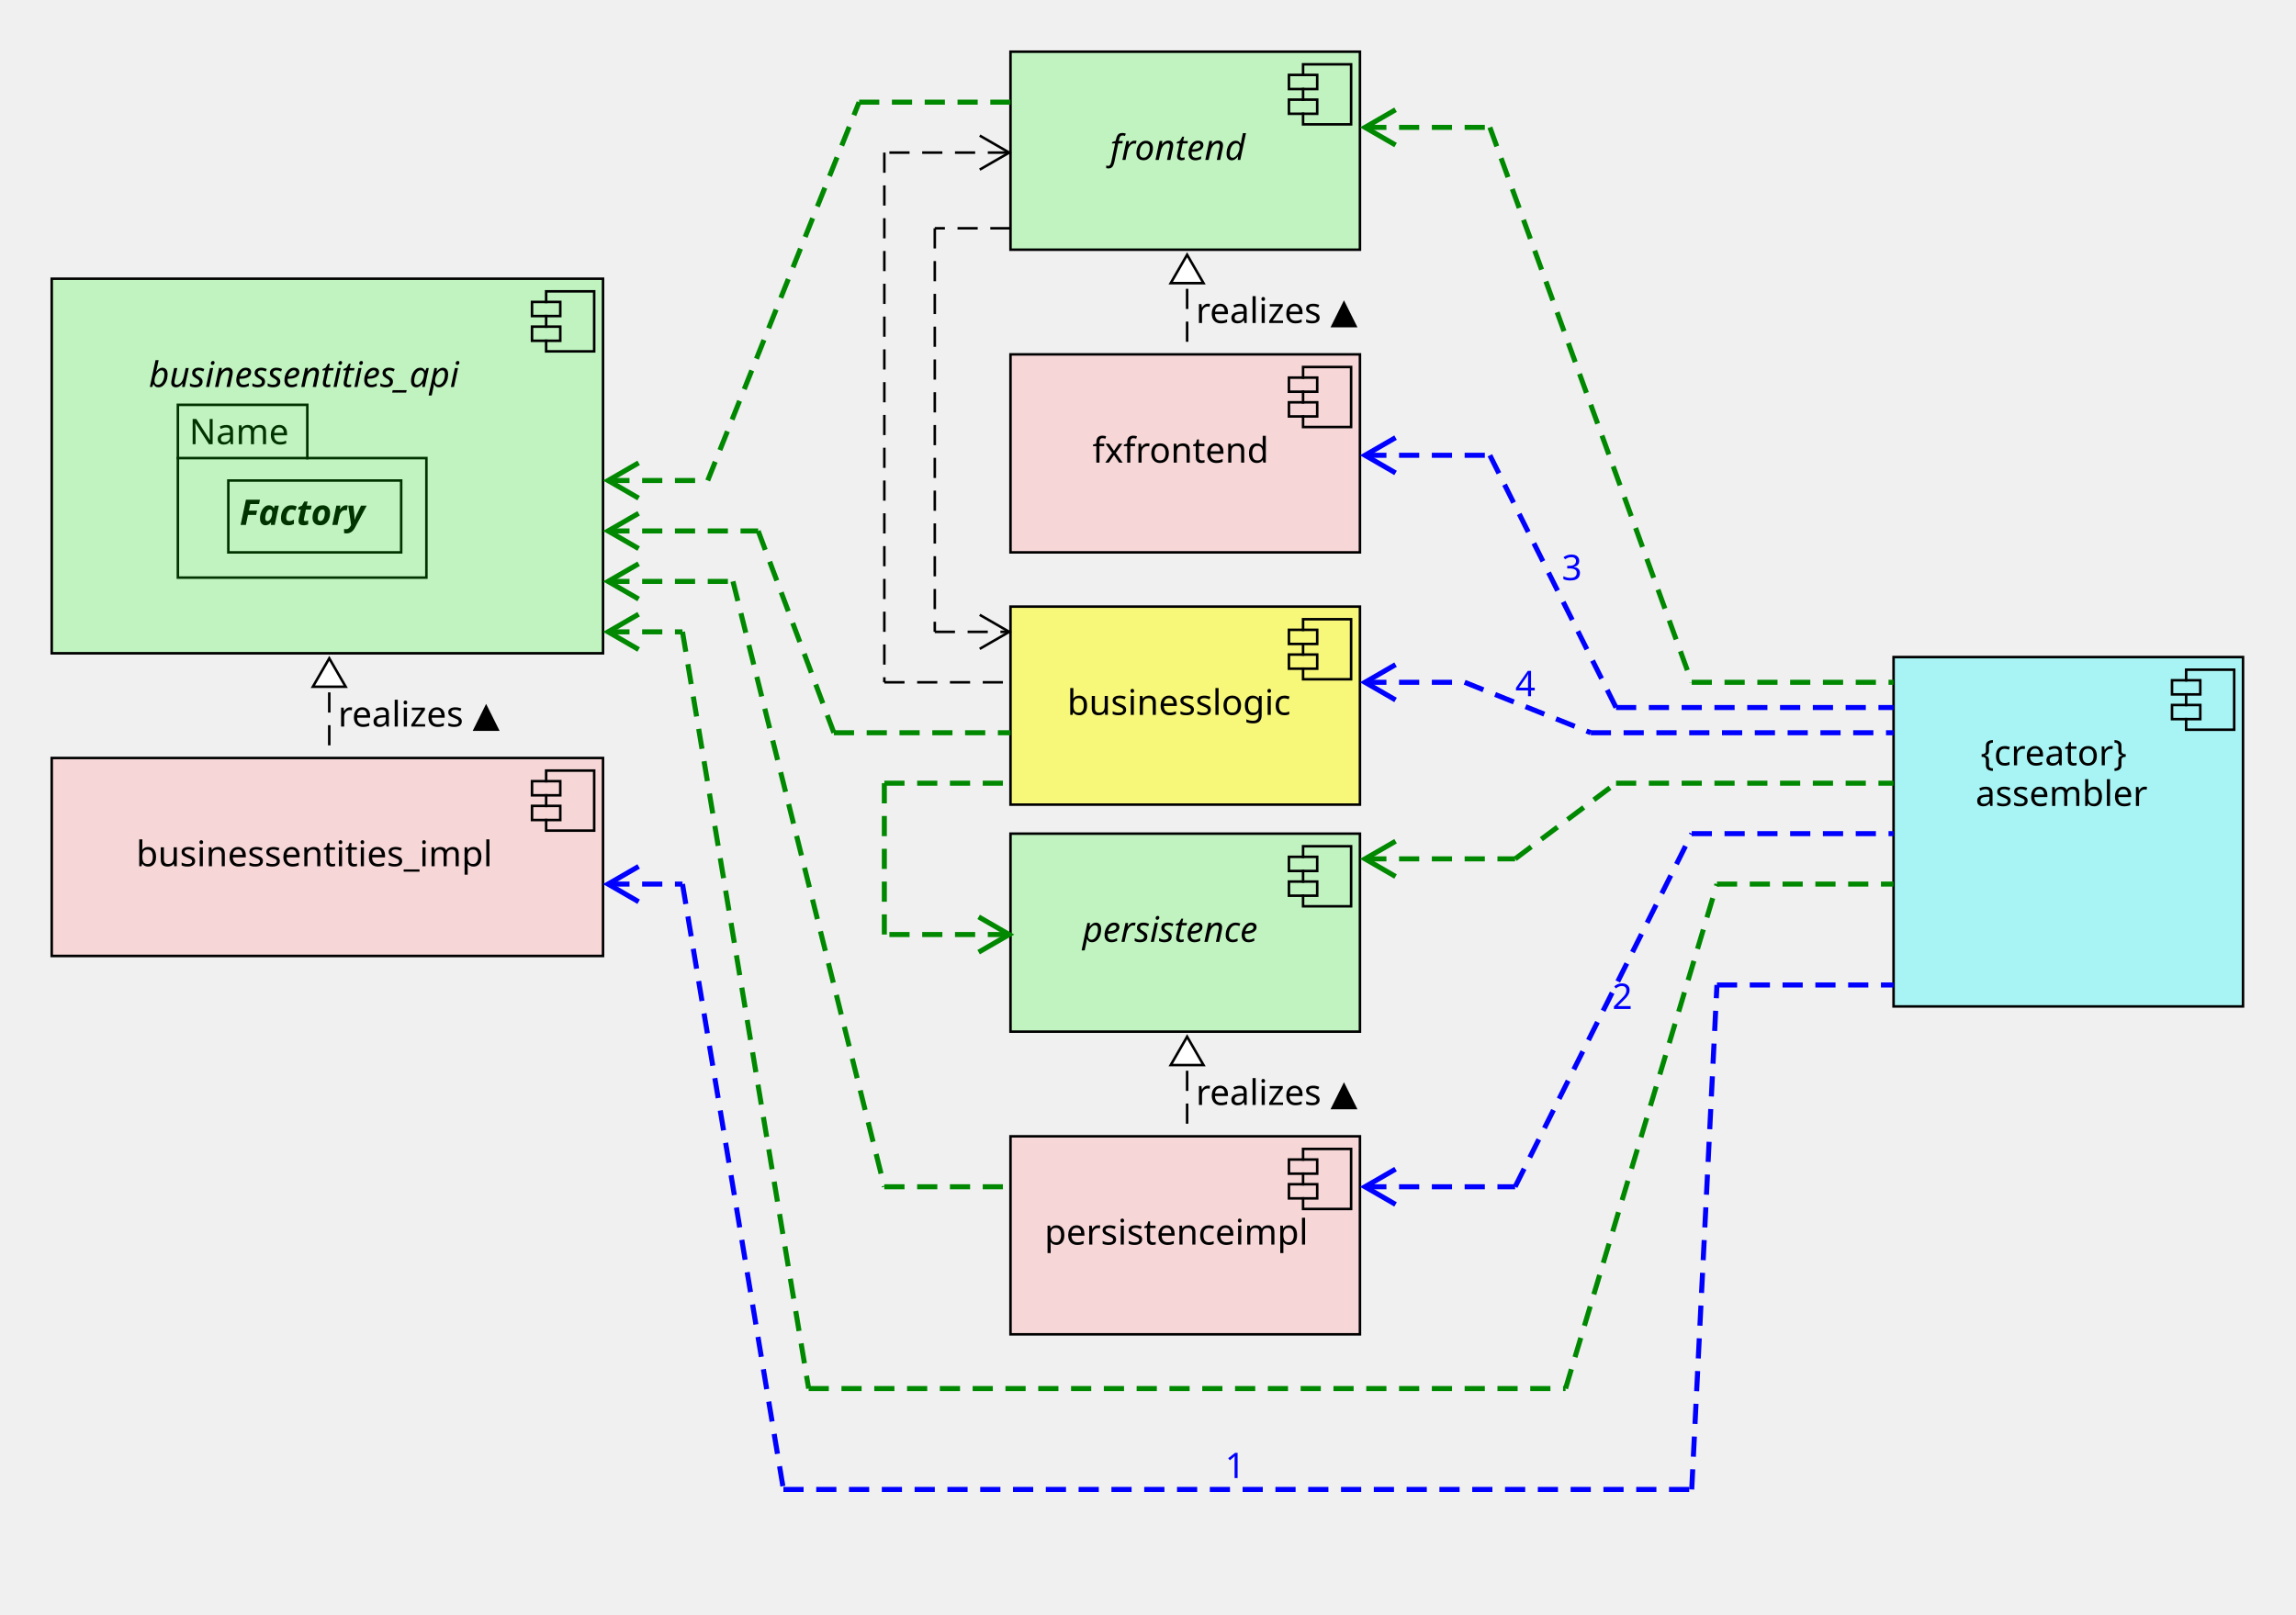
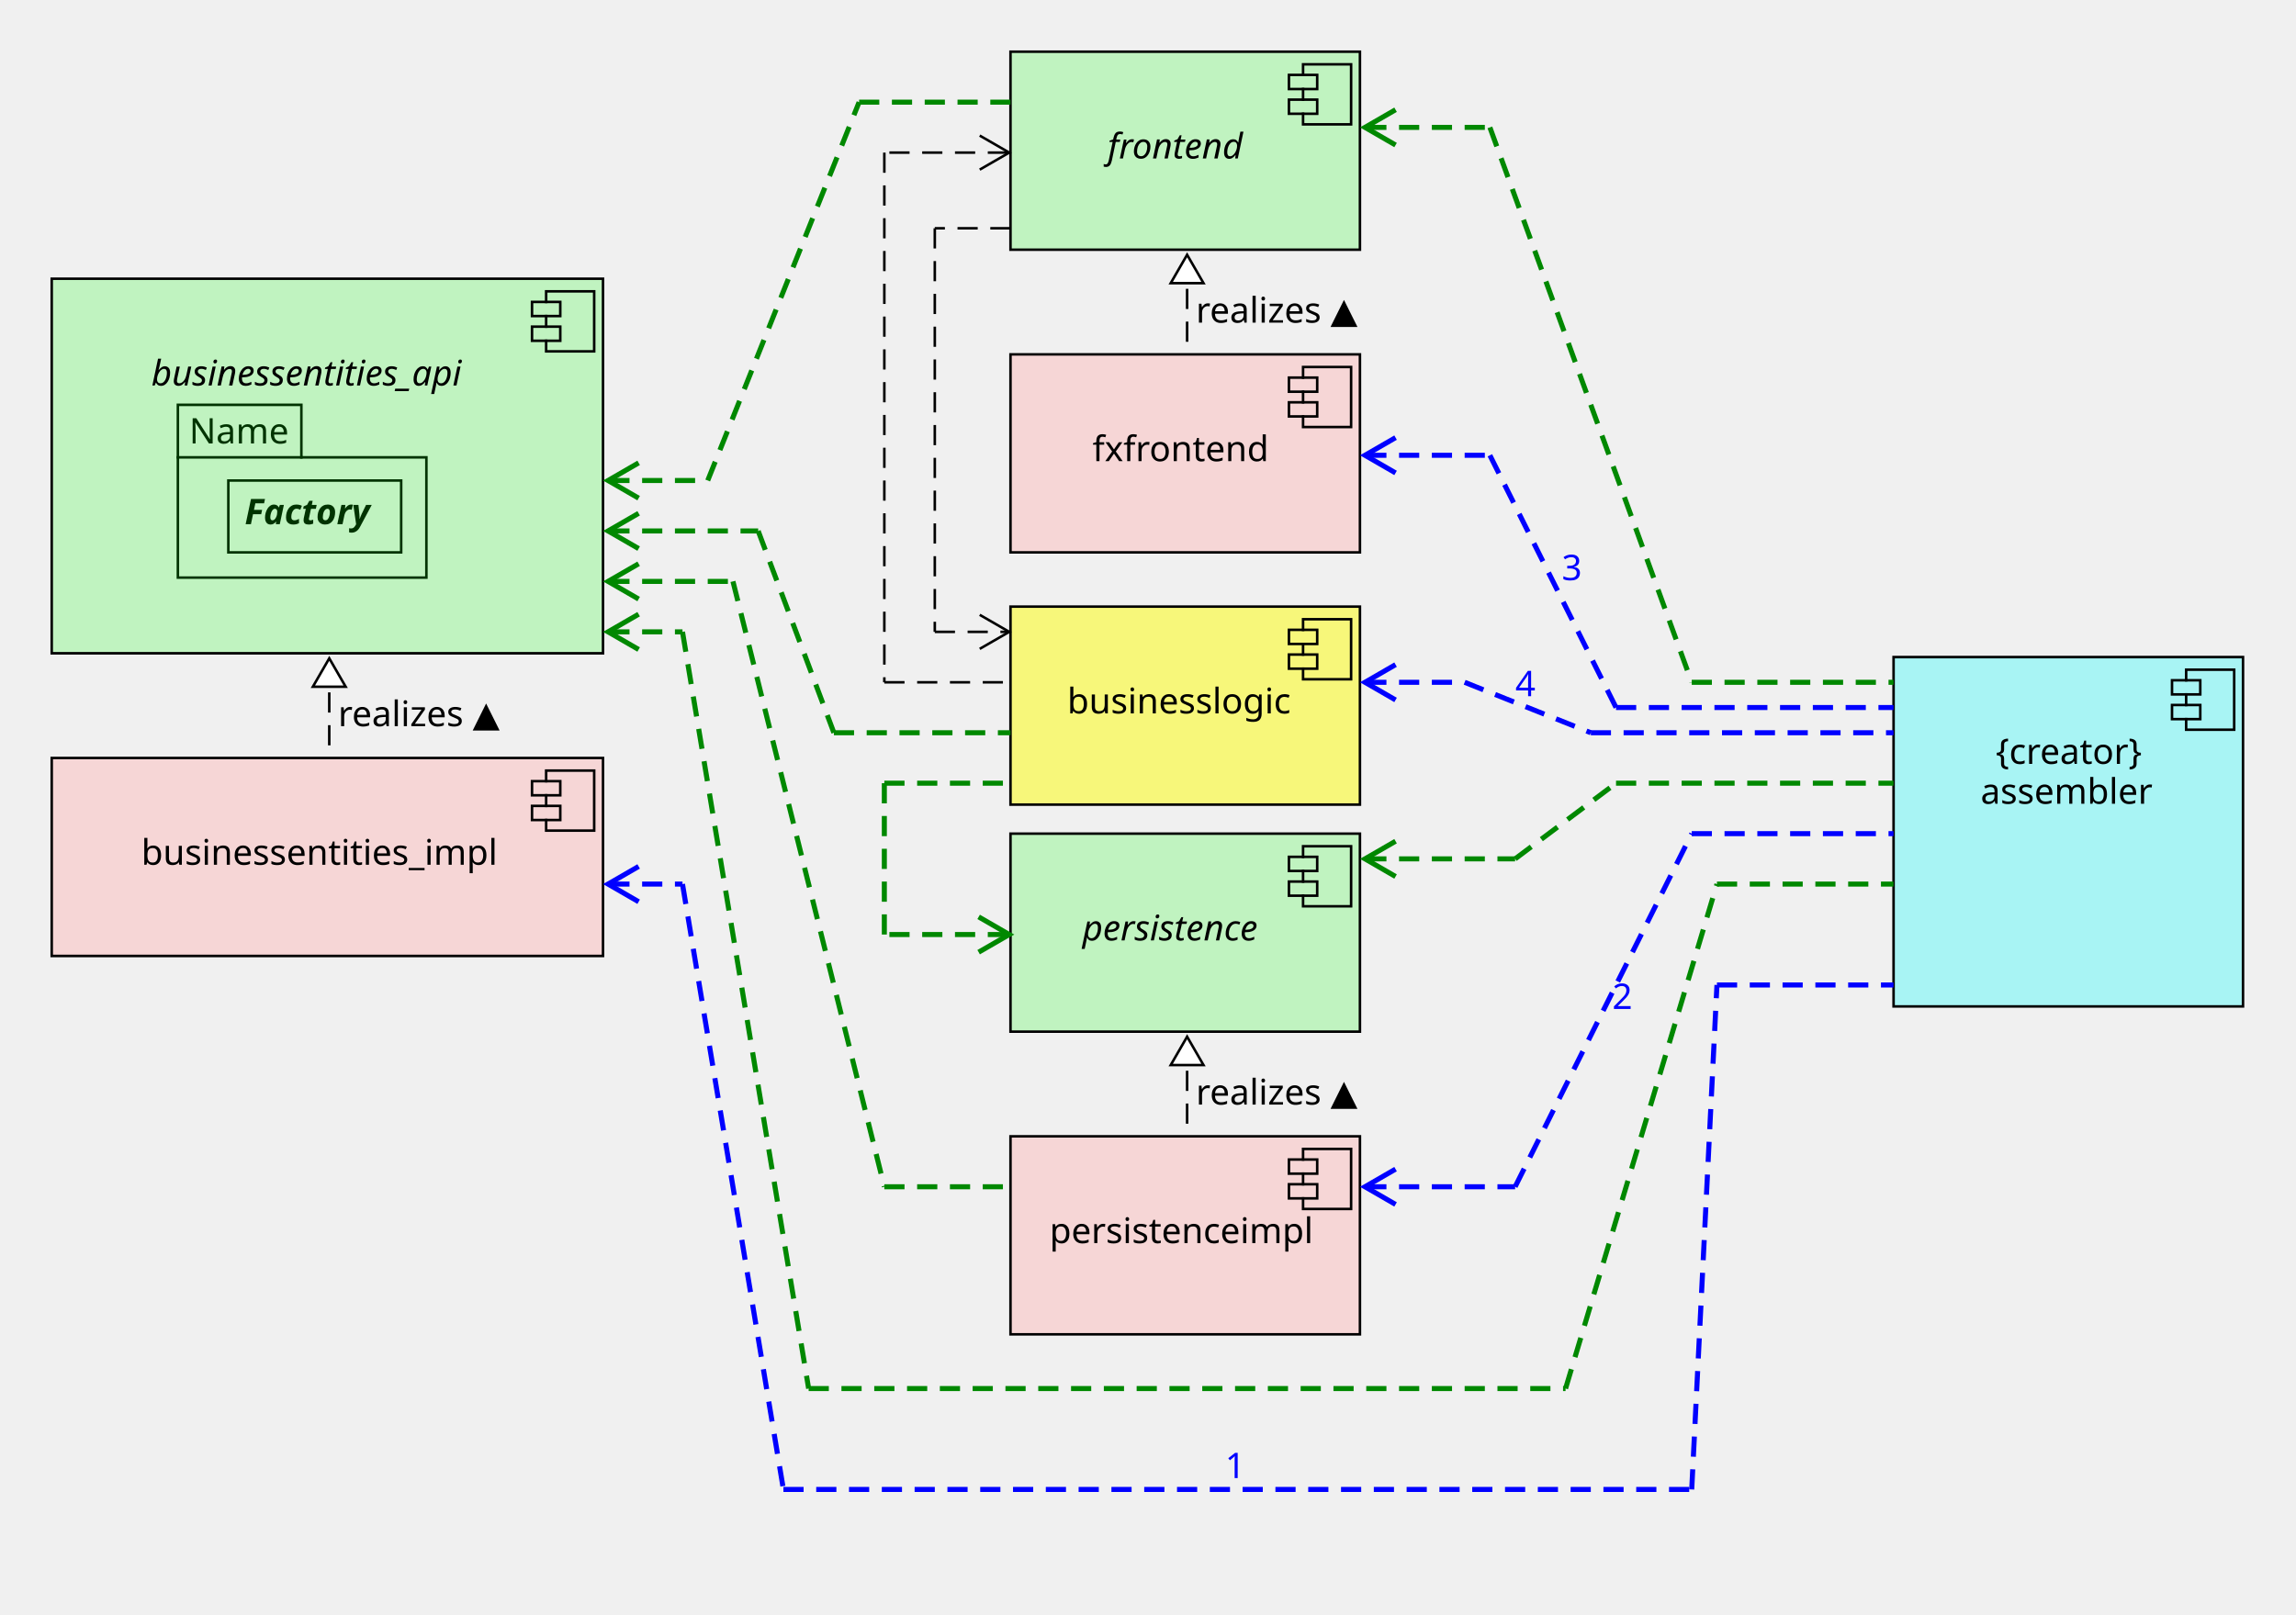
- <svg xmlns="http://www.w3.org/2000/svg" fill-opacity="1" color-rendering="auto" color-interpolation="auto" text-rendering="auto" stroke="currentColor" stroke-linecap="square" width="910" stroke-miterlimit="10" shape-rendering="auto" stroke-opacity="1" fill="currentColor" stroke-dasharray="none" font-weight="normal" stroke-width="1" viewBox="10 -10 910 640" height="640" font-family="'Dialog'" font-style="normal" stroke-linejoin="miter" font-size="12px" stroke-dashoffset="0" image-rendering="auto">
+ <svg xmlns="http://www.w3.org/2000/svg" fill-opacity="1" color-rendering="auto" color-interpolation="auto" text-rendering="auto" stroke="black" stroke-linecap="square" width="910" stroke-miterlimit="10" shape-rendering="auto" stroke-opacity="1" fill="black" stroke-dasharray="none" font-weight="normal" stroke-width="1" viewBox="10 -10 910 640" height="640" font-family="'Dialog'" font-style="normal" stroke-linejoin="miter" font-size="12px" stroke-dashoffset="0" image-rendering="auto">
  <defs id="genericDefs" />
  <g>
    <defs id="defs1">
      <clipPath clipPathUnits="userSpaceOnUse" id="clipPath1">
        <path d="M0 0 L2147483647 0 L2147483647 2147483647 L0 2147483647 L0 0 Z" />
      </clipPath>
      <clipPath clipPathUnits="userSpaceOnUse" id="clipPath2">
        <path d="M0 0 L0 30 L70 30 L70 0 Z" />
      </clipPath>
      <clipPath clipPathUnits="userSpaceOnUse" id="clipPath3">
        <path d="M0 0 L0 70 L100 70 L100 0 Z" />
      </clipPath>
      <clipPath clipPathUnits="userSpaceOnUse" id="clipPath4">
        <path d="M0 0 L0 80 L220 80 L220 0 Z" />
      </clipPath>
      <clipPath clipPathUnits="userSpaceOnUse" id="clipPath5">
        <path d="M0 0 L0 80 L140 80 L140 0 Z" />
      </clipPath>
      <clipPath clipPathUnits="userSpaceOnUse" id="clipPath6">
        <path d="M0 0 L0 150 L220 150 L220 0 Z" />
      </clipPath>
      <clipPath clipPathUnits="userSpaceOnUse" id="clipPath7">
        <path d="M0 0 L0 140 L140 140 L140 0 Z" />
      </clipPath>
      <clipPath clipPathUnits="userSpaceOnUse" id="clipPath8">
        <path d="M0 0 L0 190 L60 190 L60 0 Z" />
      </clipPath>
      <clipPath clipPathUnits="userSpaceOnUse" id="clipPath9">
        <path d="M0 0 L0 240 L80 240 L80 0 Z" />
      </clipPath>
      <clipPath clipPathUnits="userSpaceOnUse" id="clipPath10">
        <path d="M0 0 L0 280 L540 280 L540 0 Z" />
      </clipPath>
      <clipPath clipPathUnits="userSpaceOnUse" id="clipPath11">
        <path d="M0 0 L0 270 L190 270 L190 0 Z" />
      </clipPath>
      <clipPath clipPathUnits="userSpaceOnUse" id="clipPath12">
        <path d="M0 0 L0 170 L240 170 L240 0 Z" />
      </clipPath>
      <clipPath clipPathUnits="userSpaceOnUse" id="clipPath13">
        <path d="M0 0 L0 130 L240 130 L240 0 Z" />
      </clipPath>
      <clipPath clipPathUnits="userSpaceOnUse" id="clipPath14">
        <path d="M0 0 L0 180 L190 180 L190 0 Z" />
      </clipPath>
      <clipPath clipPathUnits="userSpaceOnUse" id="clipPath15">
        <path d="M0 0 L0 90 L80 90 L80 0 Z" />
      </clipPath>
      <clipPath clipPathUnits="userSpaceOnUse" id="clipPath16">
        <path d="M0 0 L0 110 L190 110 L190 0 Z" />
      </clipPath>
      <clipPath clipPathUnits="userSpaceOnUse" id="clipPath17">
        <path d="M0 0 L0 340 L540 340 L540 0 Z" />
      </clipPath>
      <clipPath clipPathUnits="userSpaceOnUse" id="clipPath18">
        <path d="M0 0 L0 60 L240 60 L240 0 Z" />
      </clipPath>
      <clipPath clipPathUnits="userSpaceOnUse" id="clipPath19">
        <path d="M0 0 L0 250 L240 250 L240 0 Z" />
      </clipPath>
      <clipPath clipPathUnits="userSpaceOnUse" id="clipPath20">
        <path d="M0 0 L0 50 L240 50 L240 0 Z" />
      </clipPath>
    </defs>
    <g fill="rgb(255,255,255)" fill-opacity="0" transform="translate(100,180)" stroke-opacity="0" stroke="rgb(255,255,255)">
      <rect x="0.5" width="68.5" height="28.5" y="0.5" clip-path="url(#clipPath2)" stroke="none" />
    </g>
    <g transform="translate(100,180)">
      <rect fill="none" x="0.5" width="68.5" height="28.5" y="0.5" clip-path="url(#clipPath2)" />
    </g>
    <g font-style="italic" font-size="14px" font-weight="bold" font-family="sans-serif" transform="translate(100,180)">
-       <text x="5" xml:space="preserve" y="18.109" clip-path="url(#clipPath2)" stroke="none">Factory</text>
+       <text x="7" xml:space="preserve" y="17.817" clip-path="url(#clipPath2)" stroke="none">Factory</text>
    </g>
    <g fill="rgb(255,255,255)" fill-opacity="0" transform="translate(80,150)" stroke-opacity="0" stroke="rgb(255,255,255)">
-       <path d="M0.5 0.5 L51.803 0.5 L51.803 21.609 L99 21.609 L99 69 L0.5 69 Z" stroke="none" clip-path="url(#clipPath3)" />
+       <path d="M0.5 0.5 L49.444 0.5 L49.444 21.317 L99 21.317 L99 69 L0.5 69 Z" stroke="none" clip-path="url(#clipPath3)" />
    </g>
    <g transform="translate(80,150)">
-       <path fill="none" d="M0.5 0.5 L51.803 0.5 L51.803 21.609 L99 21.609 L99 69 L0.5 69 Z" clip-path="url(#clipPath3)" />
-       <path fill="none" d="M0.5 21.609 L51.803 21.609" clip-path="url(#clipPath3)" />
-       <text x="5" font-size="14px" y="16.109" clip-path="url(#clipPath3)" font-family="sans-serif" stroke="none" xml:space="preserve">Name</text>
+       <path fill="none" d="M0.5 0.5 L49.444 0.5 L49.444 21.317 L99 21.317 L99 69 L0.5 69 Z" clip-path="url(#clipPath3)" />
+       <path fill="none" d="M0.5 21.317 L49.444 21.317" clip-path="url(#clipPath3)" />
+       <text x="5" font-size="14px" y="15.817" clip-path="url(#clipPath3)" font-family="sans-serif" stroke="none" xml:space="preserve">Name</text>
    </g>
    <g fill="rgb(255,175,175)" fill-opacity="0.4" transform="translate(30,290)" stroke-opacity="0.4" stroke="rgb(255,175,175)">
      <rect x="0.5" width="218.5" height="78.5" y="0.5" clip-path="url(#clipPath4)" stroke="none" />
    </g>
    <g transform="translate(30,290)">
      <rect fill="none" x="0.5" width="218.5" height="78.5" y="0.5" clip-path="url(#clipPath4)" />
    </g>
    <g fill="rgb(255,255,255)" fill-opacity="0" transform="translate(30,290)" stroke-opacity="0" stroke="rgb(255,255,255)">
      <rect x="190.86" width="11.2" height="5.6" y="9.7" clip-path="url(#clipPath4)" stroke="none" />
    </g>
    <g transform="translate(30,290)">
      <rect fill="none" x="190.86" width="11.2" height="5.6" y="9.7" clip-path="url(#clipPath4)" />
    </g>
    <g fill="rgb(255,255,255)" fill-opacity="0" transform="translate(30,290)" stroke-opacity="0" stroke="rgb(255,255,255)">
      <rect x="190.86" width="11.2" height="5.6" y="19.5" clip-path="url(#clipPath4)" stroke="none" />
    </g>
    <g transform="translate(30,290)">
      <rect fill="none" x="190.86" width="11.2" height="5.6" y="19.5" clip-path="url(#clipPath4)" />
      <path fill="none" d="M196.46 15.3 L196.46 19.5" clip-path="url(#clipPath4)" />
      <path fill="none" d="M196.46 9.7 L196.46 5.5 L215.5 5.5 L215.5 29.3 L196.46 29.3 L196.46 25.1" clip-path="url(#clipPath4)" />
-       <text x="34" font-size="14px" y="43.419" clip-path="url(#clipPath4)" font-family="sans-serif" stroke="none" xml:space="preserve">businessentities_impl</text>
+       <text x="36" font-size="14px" y="42.835" clip-path="url(#clipPath4)" font-family="sans-serif" stroke="none" xml:space="preserve">businessentities_impl</text>
    </g>
    <g fill="rgb(255,175,175)" fill-opacity="0.4" transform="translate(410,130)" stroke-opacity="0.4" stroke="rgb(255,175,175)">
      <rect x="0.5" width="138.5" height="78.5" y="0.5" clip-path="url(#clipPath5)" stroke="none" />
    </g>
    <g transform="translate(410,130)">
      <rect fill="none" x="0.5" width="138.5" height="78.5" y="0.5" clip-path="url(#clipPath5)" />
    </g>
    <g fill="rgb(255,255,255)" fill-opacity="0" transform="translate(410,130)" stroke-opacity="0" stroke="rgb(255,255,255)">
      <rect x="110.86" width="11.2" height="5.6" y="9.7" clip-path="url(#clipPath5)" stroke="none" />
    </g>
    <g transform="translate(410,130)">
      <rect fill="none" x="110.86" width="11.2" height="5.6" y="9.7" clip-path="url(#clipPath5)" />
    </g>
    <g fill="rgb(255,255,255)" fill-opacity="0" transform="translate(410,130)" stroke-opacity="0" stroke="rgb(255,255,255)">
      <rect x="110.86" width="11.2" height="5.6" y="19.5" clip-path="url(#clipPath5)" stroke="none" />
    </g>
    <g transform="translate(410,130)">
      <rect fill="none" x="110.86" width="11.2" height="5.6" y="19.5" clip-path="url(#clipPath5)" />
      <path fill="none" d="M116.46 15.3 L116.46 19.5" clip-path="url(#clipPath5)" />
      <path fill="none" d="M116.46 9.7 L116.46 5.5 L135.5 5.5 L135.5 29.3 L116.46 29.3 L116.46 25.1" clip-path="url(#clipPath5)" />
-       <text x="33" font-size="14px" y="43.419" clip-path="url(#clipPath5)" font-family="sans-serif" stroke="none" xml:space="preserve">fxfrontend</text>
+       <text x="33" font-size="14px" y="42.835" clip-path="url(#clipPath5)" font-family="sans-serif" stroke="none" xml:space="preserve">fxfrontend</text>
    </g>
    <g fill="rgb(255,175,175)" fill-opacity="0.4" transform="translate(410,440)" stroke-opacity="0.4" stroke="rgb(255,175,175)">
      <rect x="0.5" width="138.5" height="78.5" y="0.5" clip-path="url(#clipPath5)" stroke="none" />
    </g>
    <g transform="translate(410,440)">
      <rect fill="none" x="0.5" width="138.5" height="78.5" y="0.5" clip-path="url(#clipPath5)" />
    </g>
    <g fill="rgb(255,255,255)" fill-opacity="0" transform="translate(410,440)" stroke-opacity="0" stroke="rgb(255,255,255)">
      <rect x="110.86" width="11.2" height="5.6" y="9.7" clip-path="url(#clipPath5)" stroke="none" />
    </g>
    <g transform="translate(410,440)">
      <rect fill="none" x="110.86" width="11.2" height="5.6" y="9.7" clip-path="url(#clipPath5)" />
    </g>
    <g fill="rgb(255,255,255)" fill-opacity="0" transform="translate(410,440)" stroke-opacity="0" stroke="rgb(255,255,255)">
      <rect x="110.86" width="11.2" height="5.6" y="19.5" clip-path="url(#clipPath5)" stroke="none" />
    </g>
    <g transform="translate(410,440)">
      <rect fill="none" x="110.86" width="11.2" height="5.6" y="19.5" clip-path="url(#clipPath5)" />
      <path fill="none" d="M116.46 15.3 L116.46 19.5" clip-path="url(#clipPath5)" />
      <path fill="none" d="M116.46 9.7 L116.46 5.5 L135.5 5.5 L135.5 29.3 L116.46 29.3 L116.46 25.1" clip-path="url(#clipPath5)" />
-       <text x="14" font-size="14px" y="43.419" clip-path="url(#clipPath5)" font-family="sans-serif" stroke="none" xml:space="preserve">persistenceimpl</text>
+       <text x="16" font-size="14px" y="42.835" clip-path="url(#clipPath5)" font-family="sans-serif" stroke="none" xml:space="preserve">persistenceimpl</text>
    </g>
    <g fill="rgb(0,255,0)" fill-opacity="0.2" transform="translate(410,10)" stroke-opacity="0.2" stroke="rgb(0,255,0)">
      <rect x="0.5" width="138.5" height="78.5" y="0.5" clip-path="url(#clipPath5)" stroke="none" />
    </g>
    <g transform="translate(410,10)">
      <rect fill="none" x="0.5" width="138.5" height="78.5" y="0.5" clip-path="url(#clipPath5)" />
    </g>
    <g fill="rgb(255,255,255)" fill-opacity="0" transform="translate(410,10)" stroke-opacity="0" stroke="rgb(255,255,255)">
      <rect x="110.86" width="11.2" height="5.6" y="9.7" clip-path="url(#clipPath5)" stroke="none" />
    </g>
    <g transform="translate(410,10)">
      <rect fill="none" x="110.86" width="11.2" height="5.6" y="9.7" clip-path="url(#clipPath5)" />
    </g>
    <g fill="rgb(255,255,255)" fill-opacity="0" transform="translate(410,10)" stroke-opacity="0" stroke="rgb(255,255,255)">
      <rect x="110.86" width="11.2" height="5.6" y="19.5" clip-path="url(#clipPath5)" stroke="none" />
    </g>
    <g transform="translate(410,10)">
      <rect fill="none" x="110.86" width="11.2" height="5.6" y="19.5" clip-path="url(#clipPath5)" />
      <path fill="none" d="M116.46 15.3 L116.46 19.5" clip-path="url(#clipPath5)" />
      <path fill="none" d="M116.46 9.7 L116.46 5.5 L135.5 5.5 L135.5 29.3 L116.46 29.3 L116.46 25.1" clip-path="url(#clipPath5)" />
-       <text x="40" font-size="14px" y="43.419" clip-path="url(#clipPath5)" font-family="sans-serif" font-style="italic" stroke="none" xml:space="preserve">frontend</text>
+       <text x="39" font-size="14px" y="42.835" clip-path="url(#clipPath5)" font-family="sans-serif" font-style="italic" stroke="none" xml:space="preserve">frontend</text>
    </g>
    <g fill="rgb(255,255,0)" fill-opacity="0.49" transform="translate(410,230)" stroke-opacity="0.49" stroke="rgb(255,255,0)">
      <rect x="0.5" width="138.5" height="78.5" y="0.5" clip-path="url(#clipPath5)" stroke="none" />
    </g>
    <g transform="translate(410,230)">
      <rect fill="none" x="0.5" width="138.5" height="78.5" y="0.5" clip-path="url(#clipPath5)" />
    </g>
    <g fill="rgb(255,255,255)" fill-opacity="0" transform="translate(410,230)" stroke-opacity="0" stroke="rgb(255,255,255)">
      <rect x="110.86" width="11.2" height="5.6" y="9.7" clip-path="url(#clipPath5)" stroke="none" />
    </g>
    <g transform="translate(410,230)">
      <rect fill="none" x="110.86" width="11.2" height="5.6" y="9.7" clip-path="url(#clipPath5)" />
    </g>
    <g fill="rgb(255,255,255)" fill-opacity="0" transform="translate(410,230)" stroke-opacity="0" stroke="rgb(255,255,255)">
      <rect x="110.86" width="11.2" height="5.6" y="19.5" clip-path="url(#clipPath5)" stroke="none" />
    </g>
    <g transform="translate(410,230)">
      <rect fill="none" x="110.86" width="11.2" height="5.6" y="19.5" clip-path="url(#clipPath5)" />
      <path fill="none" d="M116.46 15.3 L116.46 19.5" clip-path="url(#clipPath5)" />
      <path fill="none" d="M116.46 9.7 L116.46 5.5 L135.5 5.5 L135.5 29.3 L116.46 29.3 L116.46 25.1" clip-path="url(#clipPath5)" />
-       <text x="23" font-size="14px" y="43.419" clip-path="url(#clipPath5)" font-family="sans-serif" stroke="none" xml:space="preserve">businesslogic</text>
+       <text x="23" font-size="14px" y="42.835" clip-path="url(#clipPath5)" font-family="sans-serif" stroke="none" xml:space="preserve">businesslogic</text>
    </g>
    <g fill="rgb(0,255,0)" fill-opacity="0.2" transform="translate(30,100)" stroke-opacity="0.2" stroke="rgb(0,255,0)">
      <rect x="0.5" width="218.5" height="148.5" y="0.5" clip-path="url(#clipPath6)" stroke="none" />
    </g>
    <g transform="translate(30,100)">
      <rect fill="none" x="0.5" width="218.5" height="148.5" y="0.5" clip-path="url(#clipPath6)" />
    </g>
    <g fill="rgb(255,255,255)" fill-opacity="0" transform="translate(30,100)" stroke-opacity="0" stroke="rgb(255,255,255)">
      <rect x="190.86" width="11.2" height="5.6" y="9.7" clip-path="url(#clipPath6)" stroke="none" />
    </g>
    <g transform="translate(30,100)">
      <rect fill="none" x="190.86" width="11.2" height="5.6" y="9.7" clip-path="url(#clipPath6)" />
    </g>
    <g fill="rgb(255,255,255)" fill-opacity="0" transform="translate(30,100)" stroke-opacity="0" stroke="rgb(255,255,255)">
      <rect x="190.86" width="11.2" height="5.6" y="19.5" clip-path="url(#clipPath6)" stroke="none" />
    </g>
    <g transform="translate(30,100)">
      <rect fill="none" x="190.86" width="11.2" height="5.6" y="19.5" clip-path="url(#clipPath6)" />
      <path fill="none" d="M196.46 15.3 L196.46 19.5" clip-path="url(#clipPath6)" />
      <path fill="none" d="M196.46 9.7 L196.46 5.5 L215.5 5.5 L215.5 29.3 L196.46 29.3 L196.46 25.1" clip-path="url(#clipPath6)" />
-       <text x="39" font-size="14px" y="43.419" clip-path="url(#clipPath6)" font-family="sans-serif" font-style="italic" stroke="none" xml:space="preserve">businessentities_api</text>
+       <text x="40" font-size="14px" y="42.835" clip-path="url(#clipPath6)" font-family="sans-serif" font-style="italic" stroke="none" xml:space="preserve">businessentities_api</text>
    </g>
    <g fill="rgb(0,255,255)" fill-opacity="0.298" transform="translate(760,250)" stroke-opacity="0.298" stroke="rgb(0,255,255)">
      <rect x="0.5" width="138.5" height="138.5" y="0.5" clip-path="url(#clipPath7)" stroke="none" />
    </g>
    <g transform="translate(760,250)">
      <rect fill="none" x="0.5" width="138.5" height="138.5" y="0.5" clip-path="url(#clipPath7)" />
    </g>
    <g fill="rgb(255,255,255)" fill-opacity="0" transform="translate(760,250)" stroke-opacity="0" stroke="rgb(255,255,255)">
      <rect x="110.86" width="11.2" height="5.6" y="9.7" clip-path="url(#clipPath7)" stroke="none" />
    </g>
    <g transform="translate(760,250)">
      <rect fill="none" x="110.86" width="11.2" height="5.6" y="9.7" clip-path="url(#clipPath7)" />
    </g>
    <g fill="rgb(255,255,255)" fill-opacity="0" transform="translate(760,250)" stroke-opacity="0" stroke="rgb(255,255,255)">
      <rect x="110.86" width="11.2" height="5.6" y="19.5" clip-path="url(#clipPath7)" stroke="none" />
    </g>
    <g transform="translate(760,250)">
      <rect fill="none" x="110.86" width="11.2" height="5.6" y="19.5" clip-path="url(#clipPath7)" />
      <path fill="none" d="M116.46 15.3 L116.46 19.5" clip-path="url(#clipPath7)" />
      <path fill="none" d="M116.46 9.7 L116.46 5.5 L135.5 5.5 L135.5 29.3 L116.46 29.3 L116.46 25.1" clip-path="url(#clipPath7)" />
-       <text x="35" font-size="14px" y="43.419" clip-path="url(#clipPath7)" font-family="sans-serif" stroke="none" xml:space="preserve">{creator}</text>
-       <text x="33" font-size="14px" y="59.528" clip-path="url(#clipPath7)" font-family="sans-serif" stroke="none" xml:space="preserve">assembler</text>
+       <text x="41" font-size="14px" y="42.835" clip-path="url(#clipPath7)" font-family="sans-serif" stroke="none" xml:space="preserve">{creator}</text>
+       <text x="35" font-size="14px" y="58.652" clip-path="url(#clipPath7)" font-family="sans-serif" stroke="none" xml:space="preserve">assembler</text>
    </g>
    <g fill="rgb(0,255,0)" fill-opacity="0.2" transform="translate(410,320)" stroke-opacity="0.2" stroke="rgb(0,255,0)">
      <rect x="0.5" width="138.5" height="78.5" y="0.5" clip-path="url(#clipPath5)" stroke="none" />
    </g>
    <g transform="translate(410,320)">
      <rect fill="none" x="0.5" width="138.5" height="78.5" y="0.5" clip-path="url(#clipPath5)" />
    </g>
    <g fill="rgb(255,255,255)" fill-opacity="0" transform="translate(410,320)" stroke-opacity="0" stroke="rgb(255,255,255)">
      <rect x="110.86" width="11.2" height="5.6" y="9.7" clip-path="url(#clipPath5)" stroke="none" />
    </g>
    <g transform="translate(410,320)">
      <rect fill="none" x="110.86" width="11.2" height="5.6" y="9.7" clip-path="url(#clipPath5)" />
    </g>
    <g fill="rgb(255,255,255)" fill-opacity="0" transform="translate(410,320)" stroke-opacity="0" stroke="rgb(255,255,255)">
      <rect x="110.86" width="11.2" height="5.6" y="19.5" clip-path="url(#clipPath5)" stroke="none" />
    </g>
    <g transform="translate(410,320)">
      <rect fill="none" x="110.86" width="11.2" height="5.6" y="19.5" clip-path="url(#clipPath5)" />
      <path fill="none" d="M116.46 15.3 L116.46 19.5" clip-path="url(#clipPath5)" />
      <path fill="none" d="M116.46 9.7 L116.46 5.5 L135.5 5.5 L135.5 29.3 L116.46 29.3 L116.46 25.1" clip-path="url(#clipPath5)" />
-       <text x="29" font-size="14px" y="43.419" clip-path="url(#clipPath5)" font-family="sans-serif" font-style="italic" stroke="none" xml:space="preserve">persistence</text>
+       <text x="29" font-size="14px" y="42.835" clip-path="url(#clipPath5)" font-family="sans-serif" font-style="italic" stroke="none" xml:space="preserve">persistence</text>
    </g>
    <g stroke-dasharray="8,5" stroke-miterlimit="5" transform="translate(370,70)" stroke-linecap="butt">
      <path fill="none" d="M40.5 10.5 L10.5 10.5" clip-path="url(#clipPath8)" />
      <path fill="none" d="M10.5 10.5 L10.5 170.5" clip-path="url(#clipPath8)" />
      <path fill="none" d="M10.5 170.5 L39.5 170.5" clip-path="url(#clipPath8)" />
      <path fill="none" stroke-miterlimit="10" stroke-dasharray="none" d="M28.742 177 L40 170.5 L28.742 164" clip-path="url(#clipPath8)" stroke-linecap="square" />
    </g>
    <g stroke-dasharray="8,5" stroke-miterlimit="5" transform="translate(350,40)" stroke-linecap="butt">
      <path fill="none" d="M59.5 10.5 L10.5 10.5" clip-path="url(#clipPath9)" />
      <path fill="none" d="M10.5 10.5 L10.5 220.5" clip-path="url(#clipPath9)" />
      <path fill="none" d="M10.5 220.5 L60.5 220.5" clip-path="url(#clipPath9)" />
      <path fill="none" stroke-miterlimit="10" stroke-dasharray="none" d="M48.742 4 L60 10.5 L48.742 17" clip-path="url(#clipPath9)" stroke-linecap="square" />
    </g>
    <g stroke-linecap="butt" transform="translate(240,330)" fill="blue" stroke-dasharray="8,5" stroke="blue" stroke-width="2" stroke-miterlimit="5">
      <path fill="none" d="M11.5 10.5 L40.5 10.5" clip-path="url(#clipPath10)" />
      <path fill="none" d="M40.5 10.5 L80.5 250.5" clip-path="url(#clipPath10)" />
      <path fill="none" d="M80.5 250.5 L440.5 250.5" clip-path="url(#clipPath10)" />
      <path fill="none" d="M440.5 250.5 L450.5 50.5" clip-path="url(#clipPath10)" />
      <path fill="none" d="M450.5 50.5 L520.5 50.5" clip-path="url(#clipPath10)" />
      <path fill="none" stroke-miterlimit="10" stroke-dasharray="none" d="M22.258 17 L11 10.5 L22.258 4" clip-path="url(#clipPath10)" stroke-linecap="square" />
    </g>
    <g fill="blue" font-size="14px" stroke-width="2" font-family="sans-serif" transform="translate(240,330)" stroke="blue">
-       <text x="255.546" xml:space="preserve" y="246" clip-path="url(#clipPath10)" stroke="none">1</text>
+       <text x="255.574" xml:space="preserve" y="246" clip-path="url(#clipPath10)" stroke="none">1</text>
    </g>
    <g stroke-dasharray="8,5" stroke-miterlimit="5" transform="translate(130,240)" stroke-linecap="butt">
      <path fill="none" d="M10.5 11.5 L10.5 50.5" clip-path="url(#clipPath3)" />
      <path fill="white" d="M4 22.258 L10.5 11 L17 22.258 Z" clip-path="url(#clipPath3)" stroke="none" />
      <path fill="none" stroke-miterlimit="10" stroke-dasharray="none" d="M4 22.258 L10.5 11 L17 22.258 Z" clip-path="url(#clipPath3)" stroke-linecap="square" />
    </g>
    <g font-family="sans-serif" font-size="14px" transform="translate(130,240)">
-       <text x="14" xml:space="preserve" y="38.055" clip-path="url(#clipPath3)" stroke="none">realizes ▲</text>
+       <text x="14" xml:space="preserve" y="37.909" clip-path="url(#clipPath3)" stroke="none">realizes ▲</text>
    </g>
    <g stroke-linecap="butt" transform="translate(240,210)" fill="rgb(0,136,0)" stroke-dasharray="8,5" stroke="rgb(0,136,0)" stroke-width="2" stroke-miterlimit="5">
      <path fill="none" d="M11.5 10.5 L60.5 10.5" clip-path="url(#clipPath11)" />
      <path fill="none" d="M60.5 10.5 L120.5 250.5" clip-path="url(#clipPath11)" />
      <path fill="none" d="M120.5 250.5 L170.5 250.5" clip-path="url(#clipPath11)" />
      <path fill="none" stroke-miterlimit="10" stroke-dasharray="none" d="M22.258 17 L11 10.5 L22.258 4" clip-path="url(#clipPath11)" stroke-linecap="square" />
    </g>
    <g stroke-linecap="butt" transform="translate(540,310)" fill="blue" stroke-dasharray="8,5" stroke="blue" stroke-width="2" stroke-miterlimit="5">
      <path fill="none" d="M11.5 150.5 L70.5 150.5" clip-path="url(#clipPath12)" />
      <path fill="none" d="M70.5 150.5 L140.5 10.5" clip-path="url(#clipPath12)" />
      <path fill="none" d="M140.5 10.5 L220.5 10.5" clip-path="url(#clipPath12)" />
      <path fill="none" stroke-miterlimit="10" stroke-dasharray="none" d="M22.258 157 L11 150.5 L22.258 144" clip-path="url(#clipPath12)" stroke-linecap="square" />
    </g>
    <g fill="blue" font-size="14px" stroke-width="2" font-family="sans-serif" transform="translate(540,310)" stroke="blue">
      <text x="109" xml:space="preserve" y="80" clip-path="url(#clipPath12)" stroke="none">2</text>
    </g>
    <g stroke-linecap="butt" transform="translate(540,160)" fill="blue" stroke-dasharray="8,5" stroke="blue" stroke-width="2" stroke-miterlimit="5">
      <path fill="none" d="M11.5 10.5 L60.5 10.5" clip-path="url(#clipPath13)" />
      <path fill="none" d="M60.5 10.5 L110.5 110.5" clip-path="url(#clipPath13)" />
      <path fill="none" d="M110.5 110.5 L220.5 110.5" clip-path="url(#clipPath13)" />
      <path fill="none" stroke-miterlimit="10" stroke-dasharray="none" d="M22.258 17 L11 10.5 L22.258 4" clip-path="url(#clipPath13)" stroke-linecap="square" />
    </g>
    <g fill="blue" font-size="14px" stroke-width="2" font-family="sans-serif" transform="translate(540,160)" stroke="blue">
      <text x="89" xml:space="preserve" y="60" clip-path="url(#clipPath13)" stroke="none">3</text>
    </g>
    <g stroke-dasharray="8,5" stroke-miterlimit="5" transform="translate(470,80)" stroke-linecap="butt">
      <path fill="none" d="M10.5 11.5 L10.5 50.5" clip-path="url(#clipPath3)" />
      <path fill="white" d="M4 22.258 L10.5 11 L17 22.258 Z" clip-path="url(#clipPath3)" stroke="none" />
      <path fill="none" stroke-miterlimit="10" stroke-dasharray="none" d="M4 22.258 L10.5 11 L17 22.258 Z" clip-path="url(#clipPath3)" stroke-linecap="square" />
    </g>
    <g font-family="sans-serif" font-size="14px" transform="translate(470,80)">
-       <text x="14" xml:space="preserve" y="38.055" clip-path="url(#clipPath3)" stroke="none">realizes ▲</text>
+       <text x="14" xml:space="preserve" y="37.909" clip-path="url(#clipPath3)" stroke="none">realizes ▲</text>
    </g>
    <g stroke-linecap="butt" transform="translate(240,20)" fill="rgb(0,136,0)" stroke-dasharray="8,5" stroke="rgb(0,136,0)" stroke-width="2" stroke-miterlimit="5">
      <path fill="none" d="M11.5 160.5 L50.5 160.5" clip-path="url(#clipPath14)" />
      <path fill="none" d="M50.5 160.5 L110.5 10.5" clip-path="url(#clipPath14)" />
      <path fill="none" d="M110.5 10.5 L170.5 10.5" clip-path="url(#clipPath14)" />
      <path fill="none" stroke-miterlimit="10" stroke-dasharray="none" d="M22.258 167 L11 160.5 L22.258 154" clip-path="url(#clipPath14)" stroke-linecap="square" />
    </g>
    <g stroke-dasharray="8,5" stroke-miterlimit="5" transform="translate(470,390)" stroke-linecap="butt">
      <path fill="none" d="M10.5 11.5 L10.5 50.5" clip-path="url(#clipPath3)" />
      <path fill="white" d="M4 22.258 L10.5 11 L17 22.258 Z" clip-path="url(#clipPath3)" stroke="none" />
      <path fill="none" stroke-miterlimit="10" stroke-dasharray="none" d="M4 22.258 L10.5 11 L17 22.258 Z" clip-path="url(#clipPath3)" stroke-linecap="square" />
    </g>
    <g font-family="sans-serif" font-size="14px" transform="translate(470,390)">
-       <text x="14" xml:space="preserve" y="38.055" clip-path="url(#clipPath3)" stroke="none">realizes ▲</text>
+       <text x="14" xml:space="preserve" y="37.909" clip-path="url(#clipPath3)" stroke="none">realizes ▲</text>
    </g>
    <g stroke-linecap="butt" transform="translate(350,290)" fill="rgb(0,136,0)" stroke-dasharray="8,5" stroke="rgb(0,136,0)" stroke-width="2" stroke-miterlimit="5">
      <path fill="none" d="M59.5 70.5 L10.5 70.5" clip-path="url(#clipPath15)" />
      <path fill="none" d="M10.5 70.5 L10.5 10.5" clip-path="url(#clipPath15)" />
      <path fill="none" d="M10.5 10.5 L60.5 10.5" clip-path="url(#clipPath15)" />
      <path fill="none" stroke-miterlimit="10" stroke-dasharray="none" d="M48.742 64 L60 70.5 L48.742 77" clip-path="url(#clipPath15)" stroke-linecap="square" />
    </g>
    <g stroke-linecap="butt" transform="translate(240,190)" fill="rgb(0,136,0)" stroke-dasharray="8,5" stroke="rgb(0,136,0)" stroke-width="2" stroke-miterlimit="5">
      <path fill="none" d="M11.5 10.5 L70.5 10.5" clip-path="url(#clipPath16)" />
      <path fill="none" d="M70.5 10.5 L100.5 90.5" clip-path="url(#clipPath16)" />
      <path fill="none" d="M100.5 90.5 L170.5 90.5" clip-path="url(#clipPath16)" />
      <path fill="none" stroke-miterlimit="10" stroke-dasharray="none" d="M22.258 17 L11 10.5 L22.258 4" clip-path="url(#clipPath16)" stroke-linecap="square" />
    </g>
    <g stroke-linecap="butt" transform="translate(240,230)" fill="rgb(0,136,0)" stroke-dasharray="8,5" stroke="rgb(0,136,0)" stroke-width="2" stroke-miterlimit="5">
      <path fill="none" d="M11.5 10.5 L40.5 10.5" clip-path="url(#clipPath17)" />
      <path fill="none" d="M40.5 10.5 L90.5 310.5" clip-path="url(#clipPath17)" />
      <path fill="none" d="M90.5 310.5 L390.5 310.5" clip-path="url(#clipPath17)" />
      <path fill="none" d="M390.5 310.5 L450.5 110.5" clip-path="url(#clipPath17)" />
      <path fill="none" d="M450.5 110.5 L520.5 110.5" clip-path="url(#clipPath17)" />
      <path fill="none" stroke-miterlimit="10" stroke-dasharray="none" d="M22.258 17 L11 10.5 L22.258 4" clip-path="url(#clipPath17)" stroke-linecap="square" />
    </g>
    <g stroke-linecap="butt" transform="translate(540,290)" fill="rgb(0,136,0)" stroke-dasharray="8,5" stroke="rgb(0,136,0)" stroke-width="2" stroke-miterlimit="5">
      <path fill="none" d="M11.5 40.5 L70.5 40.5" clip-path="url(#clipPath18)" />
      <path fill="none" d="M70.5 40.5 L110.5 10.5" clip-path="url(#clipPath18)" />
      <path fill="none" d="M110.5 10.5 L220.5 10.5" clip-path="url(#clipPath18)" />
      <path fill="none" stroke-miterlimit="10" stroke-dasharray="none" d="M22.258 47 L11 40.5 L22.258 34" clip-path="url(#clipPath18)" stroke-linecap="square" />
    </g>
    <g stroke-linecap="butt" transform="translate(540,30)" fill="rgb(0,136,0)" stroke-dasharray="8,5" stroke="rgb(0,136,0)" stroke-width="2" stroke-miterlimit="5">
      <path fill="none" d="M11.5 10.5 L60.5 10.5" clip-path="url(#clipPath19)" />
      <path fill="none" d="M60.5 10.5 L140.5 230.5" clip-path="url(#clipPath19)" />
      <path fill="none" d="M140.5 230.5 L220.5 230.5" clip-path="url(#clipPath19)" />
      <path fill="none" stroke-miterlimit="10" stroke-dasharray="none" d="M22.258 17 L11 10.5 L22.258 4" clip-path="url(#clipPath19)" stroke-linecap="square" />
    </g>
    <g stroke-linecap="butt" transform="translate(540,250)" fill="blue" stroke-dasharray="8,5" stroke="blue" stroke-width="2" stroke-miterlimit="5">
      <path fill="none" d="M11.5 10.5 L50.5 10.5" clip-path="url(#clipPath20)" />
      <path fill="none" d="M50.5 10.5 L100.5 30.5" clip-path="url(#clipPath20)" />
      <path fill="none" d="M100.5 30.5 L220.5 30.5" clip-path="url(#clipPath20)" />
      <path fill="none" stroke-miterlimit="10" stroke-dasharray="none" d="M22.258 17 L11 10.5 L22.258 4" clip-path="url(#clipPath20)" stroke-linecap="square" />
    </g>
    <g fill="blue" font-size="14px" stroke-width="2" font-family="sans-serif" transform="translate(540,250)" stroke="blue">
-       <text x="70.546" xml:space="preserve" y="16" clip-path="url(#clipPath20)" stroke="none">4</text>
+       <text x="70.574" xml:space="preserve" y="16" clip-path="url(#clipPath20)" stroke="none">4</text>
    </g>
  </g>
-   <style> *{color:#000;}@media (prefers-color-scheme: dark){*{color: #fff;}}</style>
-   <style> *{color:#000;}@media (prefers-color-scheme: dark){*{color: #fff;}}</style>
-   <style> *{color:#000;}@media (prefers-color-scheme: dark){*{color: #fff;}}</style>
</svg>
